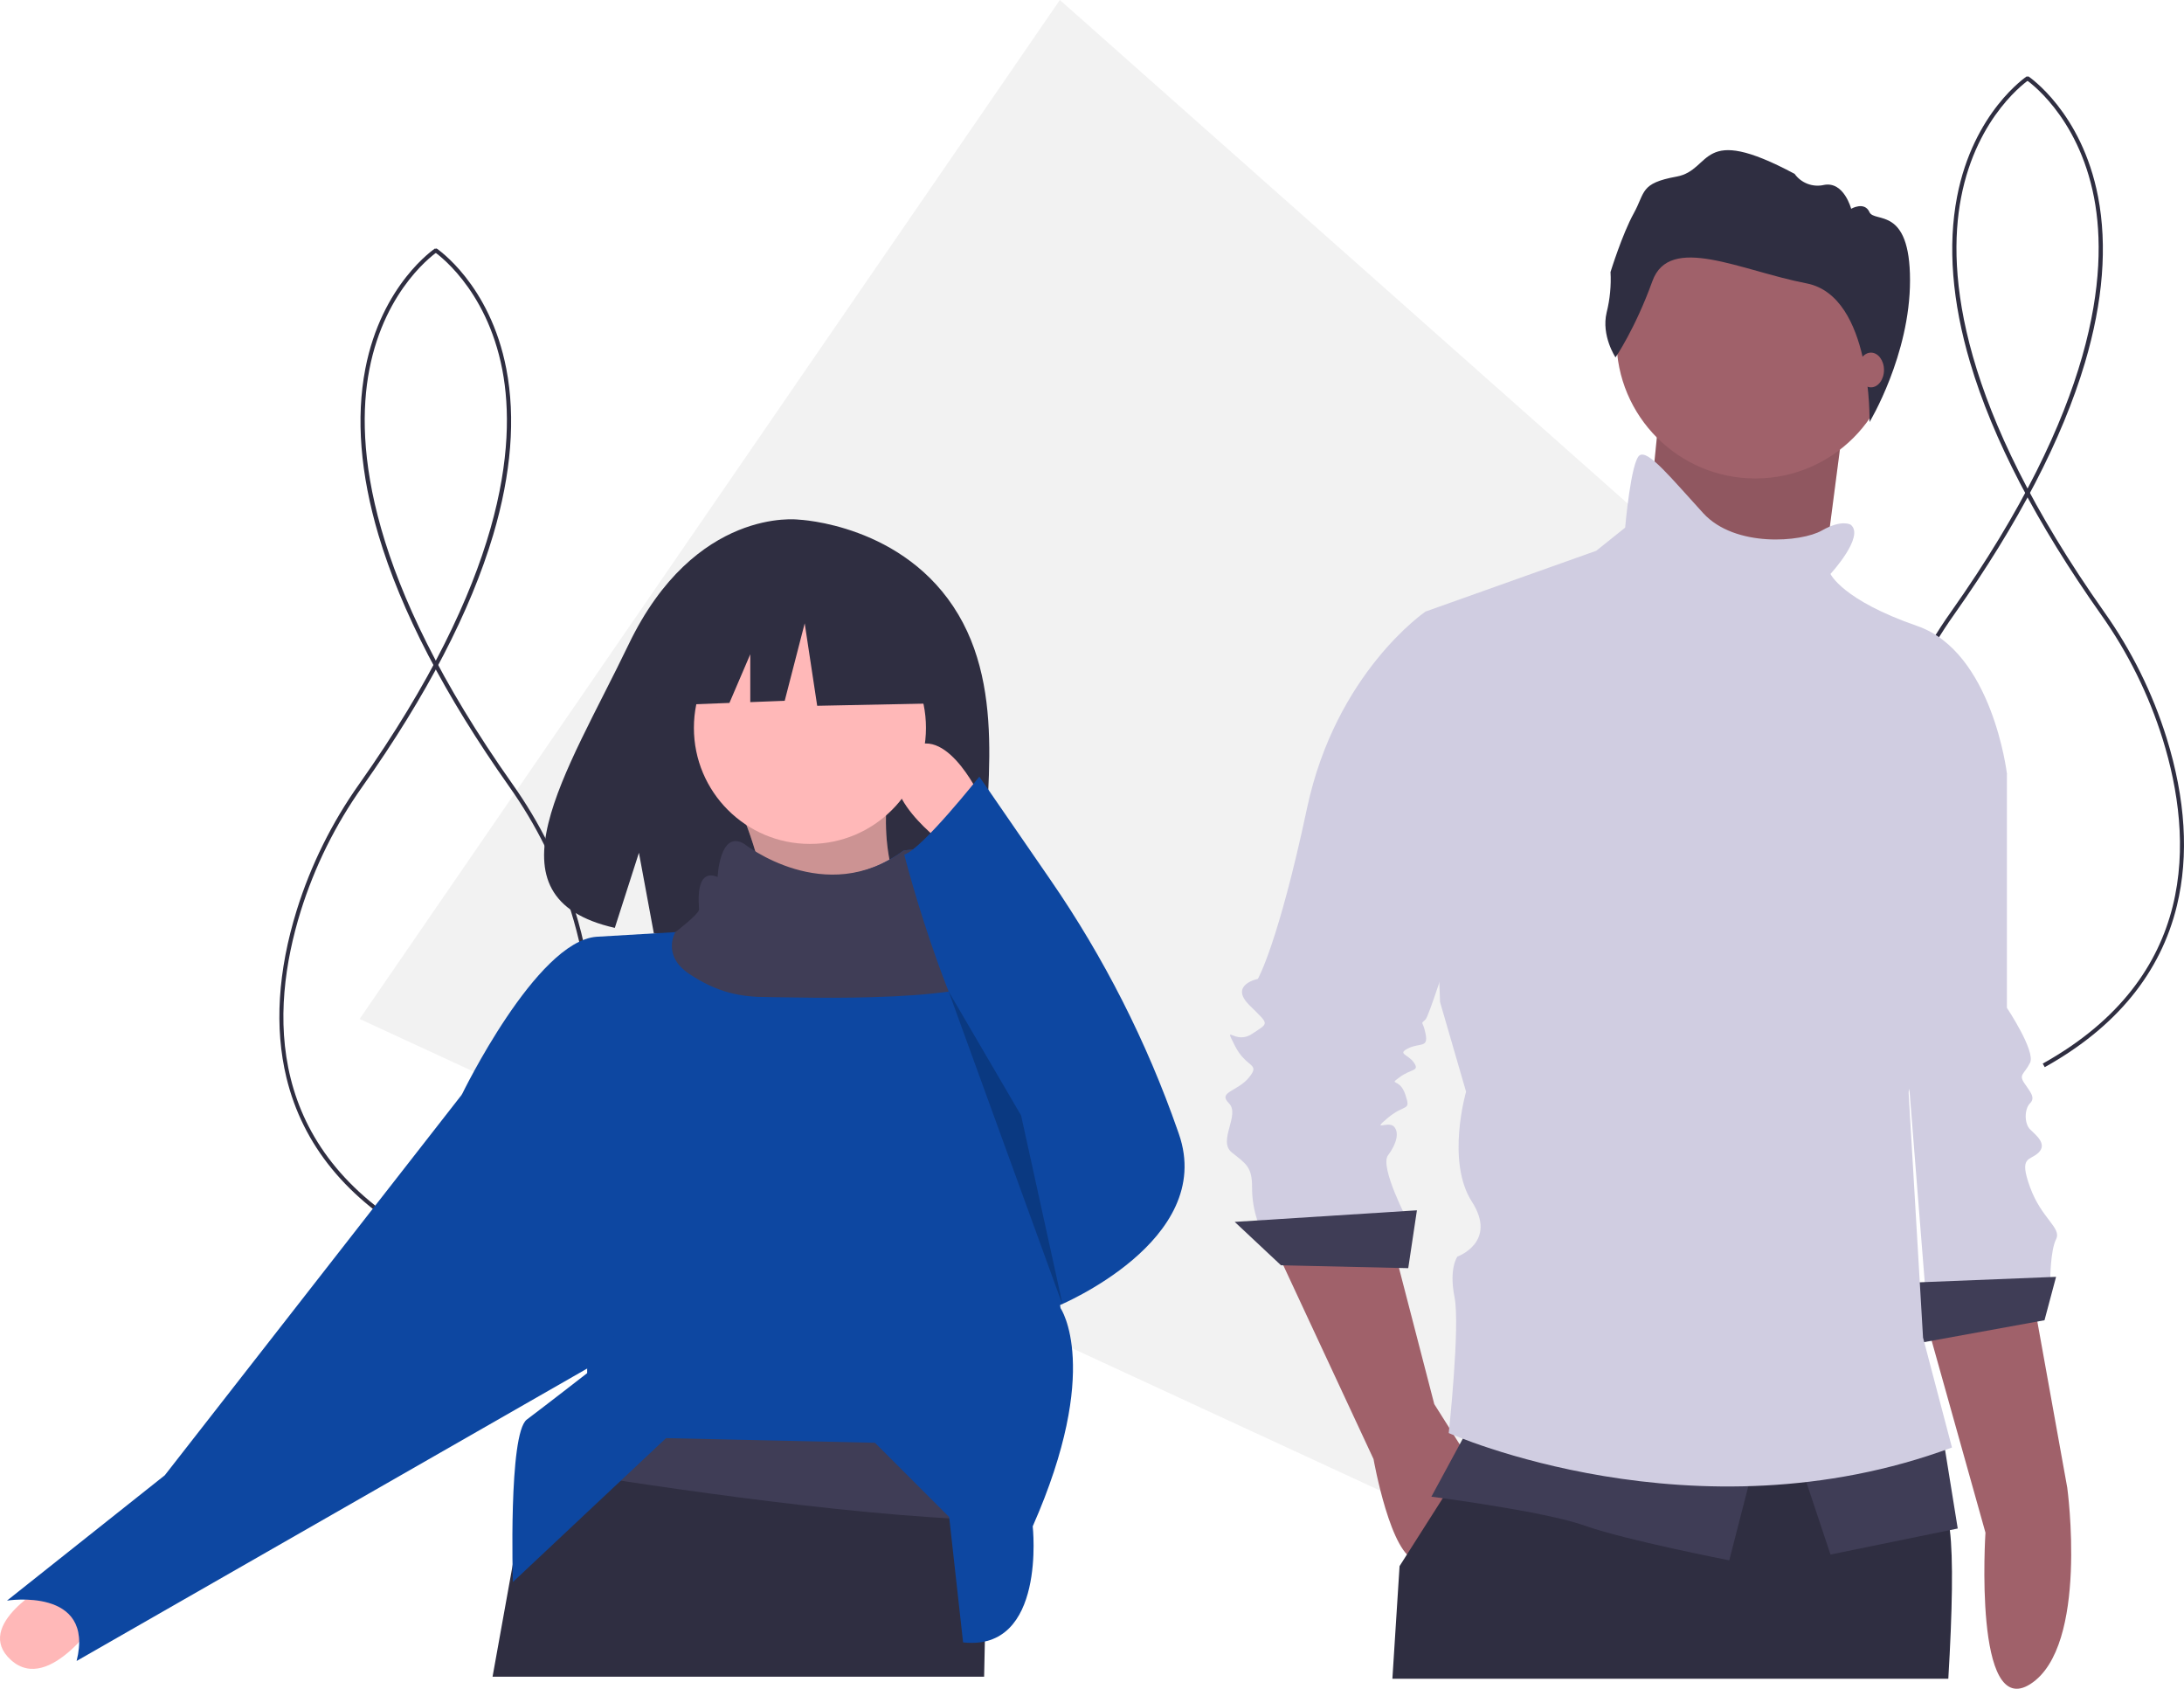
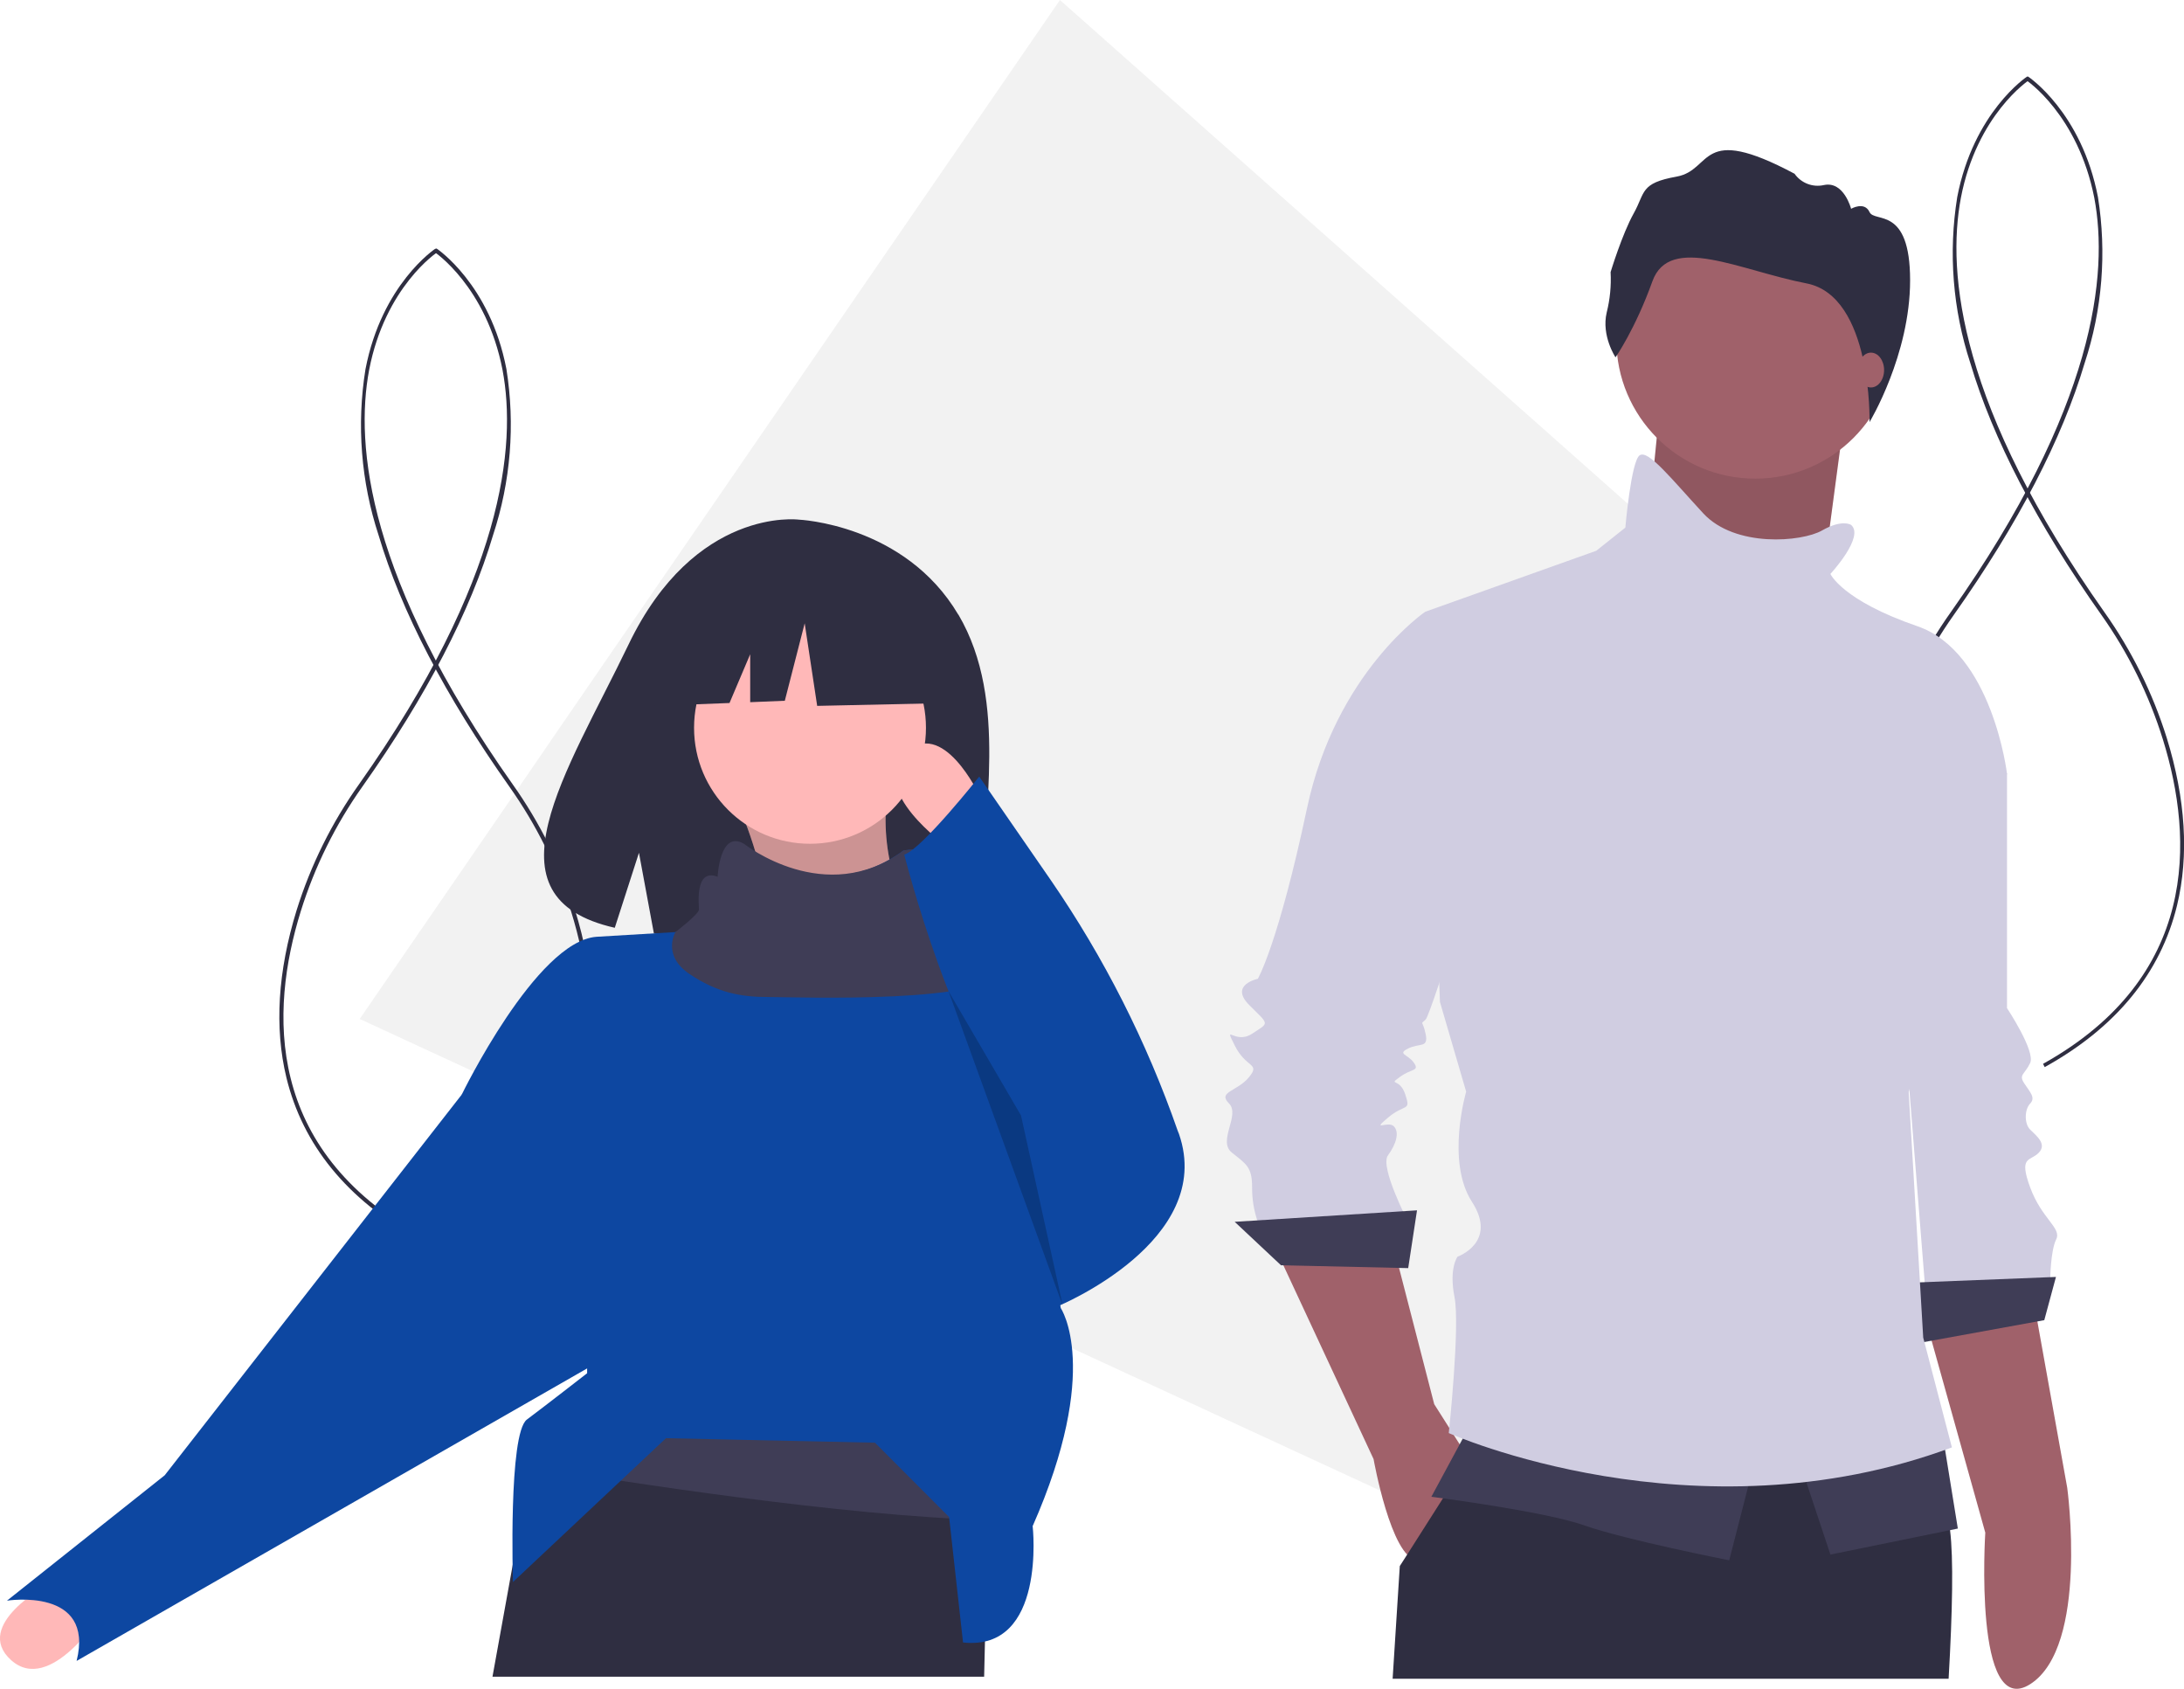
- <svg xmlns="http://www.w3.org/2000/svg" id="a8897f4c-2937-4134-8b3a-fee1040aeff6" data-name="Layer 1" width="1066.106" height="824.2" viewBox="0 0 1066.106 824.2">
-   <polygon points="962.551 394.71 946.672 466.13 933.782 524.07 923.508 570.28 910.626 628.22 868.531 817.51 346.914 576.48 308.572 558.76 260.039 536.33 221.683 518.61 175.551 497.29 201.704 459.24 223.452 427.6 250.965 387.57 272.707 355.95 517.369 0 776.55 229.8 822.703 270.72 859.505 303.35 905.666 344.27 962.551 394.71" fill="#f2f2f2" />
-   <path d="M271.301,642.731C236.421,623.287,214.707,596.74,206.762,563.829c-5.899-24.436-4.204-51.933,5.038-81.728a218.888,218.888,0,0,1,30.439-61.484c70.638-99.986,77.014-165.138,69.923-202.187-7.774-40.623-33.031-57.494-33.286-57.66l1.09-1.677c.261.169,26.184,17.433,34.145,58.88,4.589,23.895,2.43,51.141-6.417,80.981-11.012,37.138-32.484,78.459-63.821,122.816a216.904,216.904,0,0,0-30.163,60.922c-15.158,48.867-17.303,115.997,58.564,158.292Z" transform="translate(-66.94711 -37.90015)" fill="#2f2e41" />
-   <path d="M288.074,642.731C322.954,623.287,344.668,596.74,352.613,563.829c5.899-24.436,4.204-51.933-5.038-81.728a218.888,218.888,0,0,0-30.439-61.484c-70.638-99.986-77.014-165.138-69.923-202.187,7.774-40.623,33.031-57.494,33.286-57.66l-1.09-1.677c-.261.169-26.184,17.433-34.145,58.88-4.589,23.895-2.43,51.141,6.417,80.981,11.012,37.138,32.484,78.459,63.821,122.816a216.904,216.904,0,0,1,30.163,60.922c15.158,48.867,17.303,115.997-58.564,158.292Z" transform="translate(-66.94711 -37.90015)" fill="#2f2e41" />
-   <path d="M1048.301,558.731C1013.421,539.287,991.707,512.74,983.762,479.829c-5.899-24.436-4.204-51.933,5.038-81.728a218.888,218.888,0,0,1,30.439-61.484c70.638-99.986,77.014-165.138,69.923-202.187-7.774-40.623-33.031-57.494-33.286-57.66l1.09-1.677c.261.169,26.184,17.433,34.145,58.88,4.589,23.895,2.43,51.141-6.417,80.981-11.012,37.138-32.484,78.459-63.821,122.816a216.904,216.904,0,0,0-30.163,60.922c-15.158,48.867-17.303,115.997,58.564,158.292Z" transform="translate(-66.94711 -37.90015)" fill="#2f2e41" />
-   <path d="M1065.074,558.731c34.88-19.444,56.594-45.991,64.539-78.902,5.899-24.436,4.204-51.933-5.038-81.728a218.888,218.888,0,0,0-30.439-61.484c-70.638-99.986-77.014-165.138-69.923-202.187,7.774-40.623,33.031-57.494,33.286-57.66l-1.09-1.677c-.261.169-26.184,17.433-34.145,58.88-4.589,23.895-2.43,51.141,6.417,80.981,11.012,37.138,32.484,78.459,63.821,122.816a216.904,216.904,0,0,1,30.163,60.922c15.158,48.867,17.303,115.997-58.564,158.292Z" transform="translate(-66.94711 -37.90015)" fill="#2f2e41" />
-   <path d="M534.762,337.845c-26.207-44.282-78.055-46.345-78.055-46.345s-50.523-6.461-82.933,60.98c-30.209,62.861-71.901,123.554-6.712,138.269l11.775-36.649,7.292,39.378a255.068,255.068,0,0,0,27.892.477c69.812-2.254,136.298.659,134.157-24.392C545.332,436.26,559.978,380.452,534.762,337.845Z" transform="translate(-66.94711 -37.90015)" fill="#2f2e41" />
-   <path d="M427.194,430.522c9.03,19.975,14.725,43.786,18.125,70.234l72.499-4.531c-16.668-23.619-22.202-50.728-15.859-81.562Z" transform="translate(-66.94711 -37.90015)" fill="#ffb8b8" />
-   <path d="M427.194,430.522c9.03,19.975,14.725,43.786,18.125,70.234l72.499-4.531c-16.668-23.619-22.202-50.728-15.859-81.562Z" transform="translate(-66.94711 -37.90015)" opacity="0.2" />
-   <path d="M90.819,810.844s-37.523,20.099-18.482,37.259,44.193-22.714,44.193-22.714Z" transform="translate(-66.94711 -37.90015)" fill="#ffb8b8" />
-   <polygon points="482.591 714.334 482.005 741.792 480.754 801.122 480.754 801.132 480.39 818.314 240.438 818.314 250.19 764.163 250.2 764.123 258.932 715.656 262.829 693.951 262.829 693.941 459.937 666.755 482.591 714.334" fill="#2f2e41" />
-   <path d="M549.537,752.237l-.589,27.459c-69.735-1.79-177.827-18.623-223.071-26.145l3.897-21.704,197.107-27.187Z" transform="translate(-66.94711 -37.90015)" fill="#3f3d56" />
-   <circle cx="395.364" cy="355.24" r="56.64" fill="#ffb8b8" />
-   <path d="M571.06,782.823s6.797,61.171-33.984,56.64l-6.797-61.171L494.029,742.042l-101.952-2.266L317.313,810.01s-2.266-72.499,6.797-79.296,29.453-22.656,29.453-22.656v-11.328L292.391,572.122s36.25-74.765,65.702-77.03l38.515-2.266s13.594-6.797,13.594-9.062-2.266-20.39,9.062-15.859c0,0,1.019-23.245,12.959-16.154,0,0,37.586,29.453,75.739,1.291,0,0,17.785-3.262,15.519,5.8s0,15.859,4.531,15.859,24.922,6.797,24.922,11.328c0,.974,1.473,10.354,3.783,24.468v.023c8.406,51.452,27.935,165.819,27.935,165.819S605.044,705.792,571.06,782.823Z" transform="translate(-66.94711 -37.90015)" fill="#0d47a1" />
-   <path d="M308.25,560.794l-15.859,11.328-144.998,185.779L70.363,819.072s43.046-6.797,33.984,29.453L369.422,696.73Z" transform="translate(-66.94711 -37.90015)" fill="#0d47a1" />
-   <path d="M556.718,510.498v.023c-3.013,17.717-101.204,14.024-114.798,14.024s-24.922-2.266-38.515-11.328-6.797-20.39-6.797-20.39,11.575-8.816,11.575-11.081-2.266-20.39,9.062-15.859c0,0,1.019-23.245,12.959-16.154,0,0,39.605,31.472,77.758,3.31,0,0,17.785-3.262,15.519,5.8s0,15.859,4.531,15.859,24.922,6.797,24.922,11.328C552.935,487.004,554.408,496.383,556.718,510.498Z" transform="translate(-66.94711 -37.90015)" fill="#3f3d56" />
-   <path d="M545.005,425.991s-18.125-38.515-36.25-20.39,20.39,45.312,20.39,45.312Z" transform="translate(-66.94711 -37.90015)" fill="#ffb8b8" />
-   <path d="M545.005,416.929s-27.988,35.37-36.65,38.075c0,0,25.322,100.126,57.04,127.313l18.125,92.89s77.03-31.718,58.906-83.827q-.272-.782-.541-1.554a513.985,513.985,0,0,0-62.098-122.408Z" transform="translate(-66.94711 -37.90015)" fill="#0d47a1" />
-   <polygon points="463.102 483.933 518.839 637.307 498.449 544.417 463.102 483.933" opacity="0.2" />
-   <polygon points="456.229 295.676 405.005 268.845 334.268 279.821 319.632 344.46 356.064 343.059 366.242 319.311 366.242 342.668 383.052 342.021 392.809 304.213 398.907 344.46 458.668 343.241 456.229 295.676" fill="#2f2e41" />
-   <path d="M1007.076,682.238,1036.138,785.909s-5.989,91.827,21.959,73.861c28.6-18.386,17.966-95.819,17.966-95.819L1059.311,670.944Z" transform="translate(-66.94711 -37.90015)" fill="#a0616a" />
-   <path d="M1022.605,391.415l24,24V529.768s14.118,21.176,11.294,26.823-5.647,5.647-2.824,9.882,5.647,7.059,2.824,9.882-2.824,9.882,0,12.706,8.471,7.059,4.235,11.294-9.882,1.412-4.235,16.941,15.529,19.765,12.706,25.412-2.824,19.765-2.824,19.765l-60.706,8.471L994.37,511.415Z" transform="translate(-66.94711 -37.90015)" fill="#d0cde1" />
-   <polygon points="1003.658 623.161 933.07 625.985 935.893 655.632 998.011 644.338 1003.658 623.161" fill="#3f3d56" />
-   <polygon points="809.541 205.986 801.07 290.691 887.188 303.397 893.541 254.692 899.894 205.986 809.541 205.986" fill="#a0616a" />
-   <polygon points="809.541 205.527 801.07 290.233 887.188 302.939 893.541 254.233 899.894 205.527 809.541 205.527" opacity="0.1" />
-   <path d="M689.43,646.944l48,103.059s8.471,48,21.176,49.412,25.412-49.412,25.412-49.412l-16.941-26.823-19.765-76.235Z" transform="translate(-66.94711 -37.90015)" fill="#a0616a" />
-   <path d="M1018.003,857.214H746.635c2.15-34.011,3.503-54.978,3.503-54.978l3.604-5.673,17.475-27.459L783.694,749.498l4.351-6.845,1.615-2.534,17.091-3.119L983.074,704.827a215.426,215.426,0,0,0,12.326,38.109c1.201,2.736,2.493,5.472,3.877,8.177,4.432,8.652,9.843,16.849,16.273,22.886,1.464,1.373,2.524,5.037,3.21,10.671C1020.456,798.47,1019.972,824.132,1018.003,857.214Z" transform="translate(-66.94711 -37.90015)" fill="#2f2e41" />
-   <circle cx="856.835" cy="165.751" r="67.765" fill="#a0616a" />
-   <path d="M772.724,342.003l-9.882-5.647s-43.765,29.647-57.882,96-24,83.294-24,83.294-14.118,2.824-4.235,12.706,9.882,8.471,1.412,14.118-14.118-5.647-8.471,5.647,12.706,8.471,7.059,15.529-15.529,7.059-9.882,12.706-5.647,18.353,1.412,24,9.882,7.059,9.882,16.941a49.993,49.993,0,0,0,2.824,16.941h73.412s-14.118-26.823-9.882-32.471,5.647-11.294,2.824-14.118-11.294,2.824-2.824-4.235,11.294-2.824,8.471-11.294-8.471-4.235-2.824-8.471,9.882-2.824,7.059-7.059-8.471-4.235-2.824-7.059,9.882,0,8.471-7.059-2.824-4.235,0-7.059,32.471-98.823,32.471-101.647S772.724,342.003,772.724,342.003Z" transform="translate(-66.94711 -37.90015)" fill="#d0cde1" />
-   <polygon points="691.659 590.691 602.718 596.338 625.306 617.514 687.424 618.926 691.659 590.691" fill="#3f3d56" />
-   <path d="M784.018,734.473l-18.353,33.882s55.059,7.059,74.823,14.118,70.588,16.941,70.588,16.941L923.782,750.002Z" transform="translate(-66.94711 -37.90015)" fill="#3f3d56" />
-   <polygon points="878.011 712.102 893.541 758.69 955.658 745.984 948.599 702.22 878.011 712.102" fill="#3f3d56" />
-   <path d="M970.37,294.003s-4.235-2.824-14.118,2.824-42.353,8.471-57.882-8.471-26.823-31.059-31.059-28.235-7.059,35.294-7.059,35.294L846.135,306.709l-83.294,29.647,7.059,190.588,12.706,43.765s-9.882,33.882,2.824,53.647-7.059,26.823-7.059,26.823-4.235,5.647-1.412,19.765-2.824,66.353-2.824,66.353,120,53.647,245.646,7.059l-14.118-53.647-7.059-120s7.059-19.765,5.647-28.235,42.353-127.058,42.353-127.058-7.059-59.294-43.765-72-42.353-25.412-42.353-25.412S977.429,299.65,970.37,294.003Z" transform="translate(-66.94711 -37.90015)" fill="#d0cde1" />
-   <path d="M855.548,212.331s-7.037-10.555-4.33-21.923a66.444,66.444,0,0,0,1.895-19.758s5.684-18.404,11.367-28.689,2.977-14.615,20.84-17.863,10.555-26.524,57.649-1.353a13.811,13.811,0,0,0,14.345,5.413c9.744-1.895,13.262,11.638,13.262,11.638s6.496-3.789,8.932,1.624,19.804-3.249,19.804,33.289-19.765,69.176-19.765,69.176,1.449-61.462-30.759-67.687-66.851-24.359-75.242-1.083S855.548,212.331,855.548,212.331Z" transform="translate(-66.94711 -37.90015)" fill="#2f2e41" />
-   <ellipse cx="913.305" cy="180.574" rx="6.353" ry="8.471" fill="#a0616a" />
+ <svg xmlns="http://www.w3.org/2000/svg" data-name="Layer 1" width="1066.1" height="824.2">
+   <path fill="#f2f2f2" d="M962.6 394.7l-16 71.4-12.8 58-10.3 46.2-12.9 58-42 189.2-521.7-241-38.3-17.7-48.6-22.5-38.3-17.7-46.1-21.3 26.1-38 21.8-31.7 27.5-40 21.7-31.7L517.4 0l259.1 229.8 46.2 41 36.8 32.6 46.2 40.9 56.9 50.4z" />
+   <path d="M204.4 604.8c-35-19.4-56.6-46-64.6-78.9-5.9-24.4-4.2-51.9 5-81.7a218.9 218.9 0 0130.5-61.5c70.6-100 77-165.1 70-202.2-7.9-40.6-33.1-57.5-33.4-57.6l1.1-1.7c.3.2 26.2 17.4 34.2 58.9a172 172 0 01-6.5 81c-11 37-32.4 78.4-63.8 122.8a216.9 216.9 0 00-30.1 60.9c-15.2 48.9-17.3 116 58.5 158.3z" fill="#2f2e41" />
+   <path d="M221.1 604.8c35-19.4 56.6-46 64.6-78.9 5.9-24.4 4.2-51.9-5-81.7a218.9 218.9 0 00-30.5-61.5c-70.6-100-77-165.1-70-202.2C188 140 213.4 123 213.7 123l-1.1-1.7c-.3.2-26.2 17.4-34.2 58.9a172 172 0 006.4 81c11 37 32.5 78.4 63.9 122.8a216.9 216.9 0 0130.1 60.9c15.2 48.9 17.3 116-58.5 158.3zM981.4 520.8c-35-19.4-56.6-46-64.6-78.9-5.9-24.4-4.2-51.9 5-81.7a218.9 218.9 0 0130.5-61.5c70.6-100 77-165.1 70-202.2C1014.3 56 989.1 39 988.8 39l1.1-1.7c.3.2 26.2 17.4 34.2 58.9a172 172 0 01-6.5 81c-11 37-32.4 78.4-63.8 122.8a216.9 216.9 0 00-30.1 60.9c-15.2 48.9-17.3 116 58.5 158.3z" fill="#2f2e41" />
+   <path d="M998.1 520.8c35-19.4 56.6-46 64.6-78.9 5.9-24.4 4.2-51.9-5-81.7a218.9 218.9 0 00-30.5-61.5c-70.6-100-77-165.1-70-202.2C965 56 990.4 39 990.7 39l-1.1-1.7c-.3.2-26.2 17.4-34.2 58.9a172 172 0 006.4 81c11 37 32.5 78.4 63.9 122.8a216.9 216.9 0 0130.1 60.9c15.2 48.9 17.3 116-58.5 158.3zM467.8 300c-26.2-44.3-78-46.4-78-46.4s-50.6-6.5-83 61c-30.2 62.8-71.9 123.5-6.7 138.2l11.8-36.6 7.3 39.4a255 255 0 0027.9.5c69.8-2.3 136.3.6 134.1-24.4-2.8-33.3 11.8-89.1-13.4-131.8z" fill="#2f2e41" />
+   <path d="M360.2 392.6c9 20 14.8 43.8 18.2 70.3l72.5-4.6a100.5 100.5 0 01-15.9-81.5z" fill="#ffb8b8" />
+   <path d="M360.2 392.6c9 20 14.8 43.8 18.2 70.3l72.5-4.6a100.5 100.5 0 01-15.9-81.5z" opacity=".2" />
+   <path d="M23.9 773s-37.6 20-18.5 37.2 44.2-22.7 44.2-22.7z" fill="#ffb8b8" />
+   <path fill="#2f2e41" d="M482.6 714.3l-.6 27.5-1.2 59.3-.4 17.2h-240l9.8-54.1 8.7-48.5 4-21.7 197-27.2 22.7 47.5z" />
+   <path d="M482.6 714.3l-.6 27.5c-69.7-1.8-177.8-18.6-223-26.1l3.8-21.8L460 666.8z" fill="#3f3d56" />
+   <circle cx="395.4" cy="355.2" r="56.6" fill="#ffb8b8" />
+   <path d="M504.1 745s6.8 61-34 56.6l-6.8-61.2-36.2-36.3-102-2.2-74.7 70.2s-2.3-72.5 6.8-79.3 29.4-22.6 29.4-22.6v-11.4l-61.2-124.6s36.3-74.7 65.7-77l38.6-2.3s13.6-6.8 13.6-9-2.3-20.4 9-15.9c0 0 1-23.2 13-16.1 0 0 37.6 29.4 75.7 1.2 0 0 17.8-3.2 15.5 5.8s0 15.9 4.6 15.9 24.9 6.8 24.9 11.3c0 1 1.5 10.4 3.8 24.5 8.4 51.5 28 165.8 28 165.8S538 668 504 745z" fill="#0d47a1" />
+   <path d="M241.3 522.9l-15.9 11.3L80.4 720l-77 61.2s43-6.8 34 29.4l265-151.8z" fill="#0d47a1" />
+   <path d="M489.8 472.6c-3 17.7-101.2 14-114.8 14s-25-2.2-38.5-11.3-6.8-20.4-6.8-20.4 11.5-8.8 11.5-11-2.2-20.4 9.1-16c0 0 1-23.2 13-16 0 0 39.6 31.4 77.7 3.2 0 0 17.8-3.2 15.5 5.8s0 15.9 4.6 15.9 24.9 6.8 24.9 11.3c0 1 1.5 10.4 3.8 24.5z" fill="#3f3d56" />
+   <path d="M478 388s-18-38.4-36.2-20.3 20.4 45.3 20.4 45.3z" fill="#ffb8b8" />
+   <path d="M478 379s-28 35.4-36.6 38.1c0 0 25.3 100.1 57 127.3l18.2 93s77-31.8 58.9-84l-.6-1.5a514 514 0 00-62-122.4z" fill="#0d47a1" />
+   <path opacity=".2" d="M463.1 484l55.7 153.3-20.4-92.9-35.3-60.5z" />
+   <path fill="#2f2e41" d="M456.2 295.7L405 268.8l-70.7 11-14.7 64.7 36.5-1.4 10.1-23.8v23.4l16.9-.7 9.7-37.8 6.1 40.3 59.8-1.3-2.5-47.5z" />
+   <path d="M940.1 644.3l29 103.7s-5.9 91.8 22 73.9c28.6-18.4 18-95.8 18-95.8l-16.7-93z" fill="#a0616a" />
+   <path d="M955.7 353.5l24 24V492s14 21.1 11.3 26.8-5.7 5.6-2.9 9.9 5.7 7 2.9 9.9-2.9 9.8 0 12.7 8.4 7 4.2 11.3-9.9 1.4-4.2 16.9 15.5 19.8 12.7 25.4-2.9 19.8-2.9 19.8l-60.7 8.4-12.7-159.5z" fill="#d0cde1" />
+   <path fill="#3f3d56" d="M1003.7 623.2L933 626l2.8 29.6 62.1-11.3 5.7-21.1z" />
+   <path fill="#a0616a" d="M809.5 206l-8.4 84.7 86 12.7 6.4-48.7L900 206h-90.4z" />
+   <path opacity=".1" d="M809.5 205.5l-8.4 84.7 86 12.7 6.4-48.7 6.4-48.7h-90.4z" />
+   <path d="M622.5 609l48 103.1s8.5 48 21.2 49.4 25.4-49.4 25.4-49.4l-17-26.8-19.7-76.3z" fill="#a0616a" />
+   <path d="M951 819.3H679.8l3.5-55 3.6-5.6 17.5-27.5 12.4-19.6 4.4-6.8 1.6-2.6 17.1-3.1 176.3-32.2a215.4 215.4 0 0012.4 38.1c1.2 2.8 2.4 5.5 3.8 8.2a84.1 84.1 0 0016.3 22.9c1.5 1.4 2.5 5 3.2 10.7 1.7 13.8 1.2 39.4-.7 72.5z" fill="#2f2e41" />
+   <circle cx="856.8" cy="165.8" r="67.8" fill="#a0616a" />
+   <path d="M705.8 304.1l-10-5.6s-43.7 29.6-57.8 96-24 83.2-24 83.2-14.1 2.9-4.2 12.8 9.9 8.4 1.4 14-14.1-5.6-8.5 5.7 12.7 8.5 7 15.5-15.5 7.1-9.8 12.8-5.7 18.3 1.4 24 9.9 7 9.9 16.9a50 50 0 002.8 17h73.4s-14-26.9-9.9-32.5 5.7-11.3 2.9-14.2-11.3 2.9-2.9-4.2 11.3-2.8 8.5-11.3-8.5-4.2-2.8-8.5 9.9-2.8 7-7-8.4-4.2-2.8-7 10 0 8.5-7.1-2.8-4.3 0-7 32.5-99 32.5-101.7-22.6-91.8-22.6-91.8z" fill="#d0cde1" />
+   <path fill="#3f3d56" d="M691.7 590.7l-89 5.6 22.6 21.2 62.1 1.4 4.3-28.2zM717 696.6l-18.3 33.9s55 7 74.8 14 70.6 17 70.6 17l12.7-49.4zM878 712.1l15.5 46.6 62.2-12.7-7.1-43.8-70.6 9.9z" />
+   <path d="M903.4 256.1s-4.2-2.8-14 2.8-42.4 8.5-58-8.4-26.8-31.1-31-28.3-7 35.3-7 35.3l-14.2 11.3-83.3 29.7 7 190.5 12.8 43.8s-10 33.9 2.8 53.7-7 26.8-7 26.8-4.3 5.6-1.5 19.7-2.8 66.4-2.8 66.4 120 53.6 245.6 7l-14-53.6-7.1-120s7-19.8 5.6-28.2 42.4-127 42.4-127-7.1-59.4-43.8-72-42.4-25.5-42.4-25.5 17-18.3 10-24z" fill="#d0cde1" />
+   <path d="M788.6 174.4s-7-10.5-4.3-21.9a66.4 66.4 0 001.9-19.7s5.6-18.5 11.3-28.7 3-14.7 20.9-17.9 10.5-26.5 57.6-1.4a13.8 13.8 0 0014.4 5.5c9.7-2 13.2 11.6 13.2 11.6s6.5-3.8 9 1.6 19.8-3.2 19.8 33.3-19.8 69.2-19.8 69.2 1.4-61.5-30.8-67.7-66.8-24.4-75.2-1-18 37.1-18 37.1z" fill="#2f2e41" />
+   <ellipse cx="913.3" cy="180.6" rx="6.4" ry="8.5" fill="#a0616a" />
</svg>
